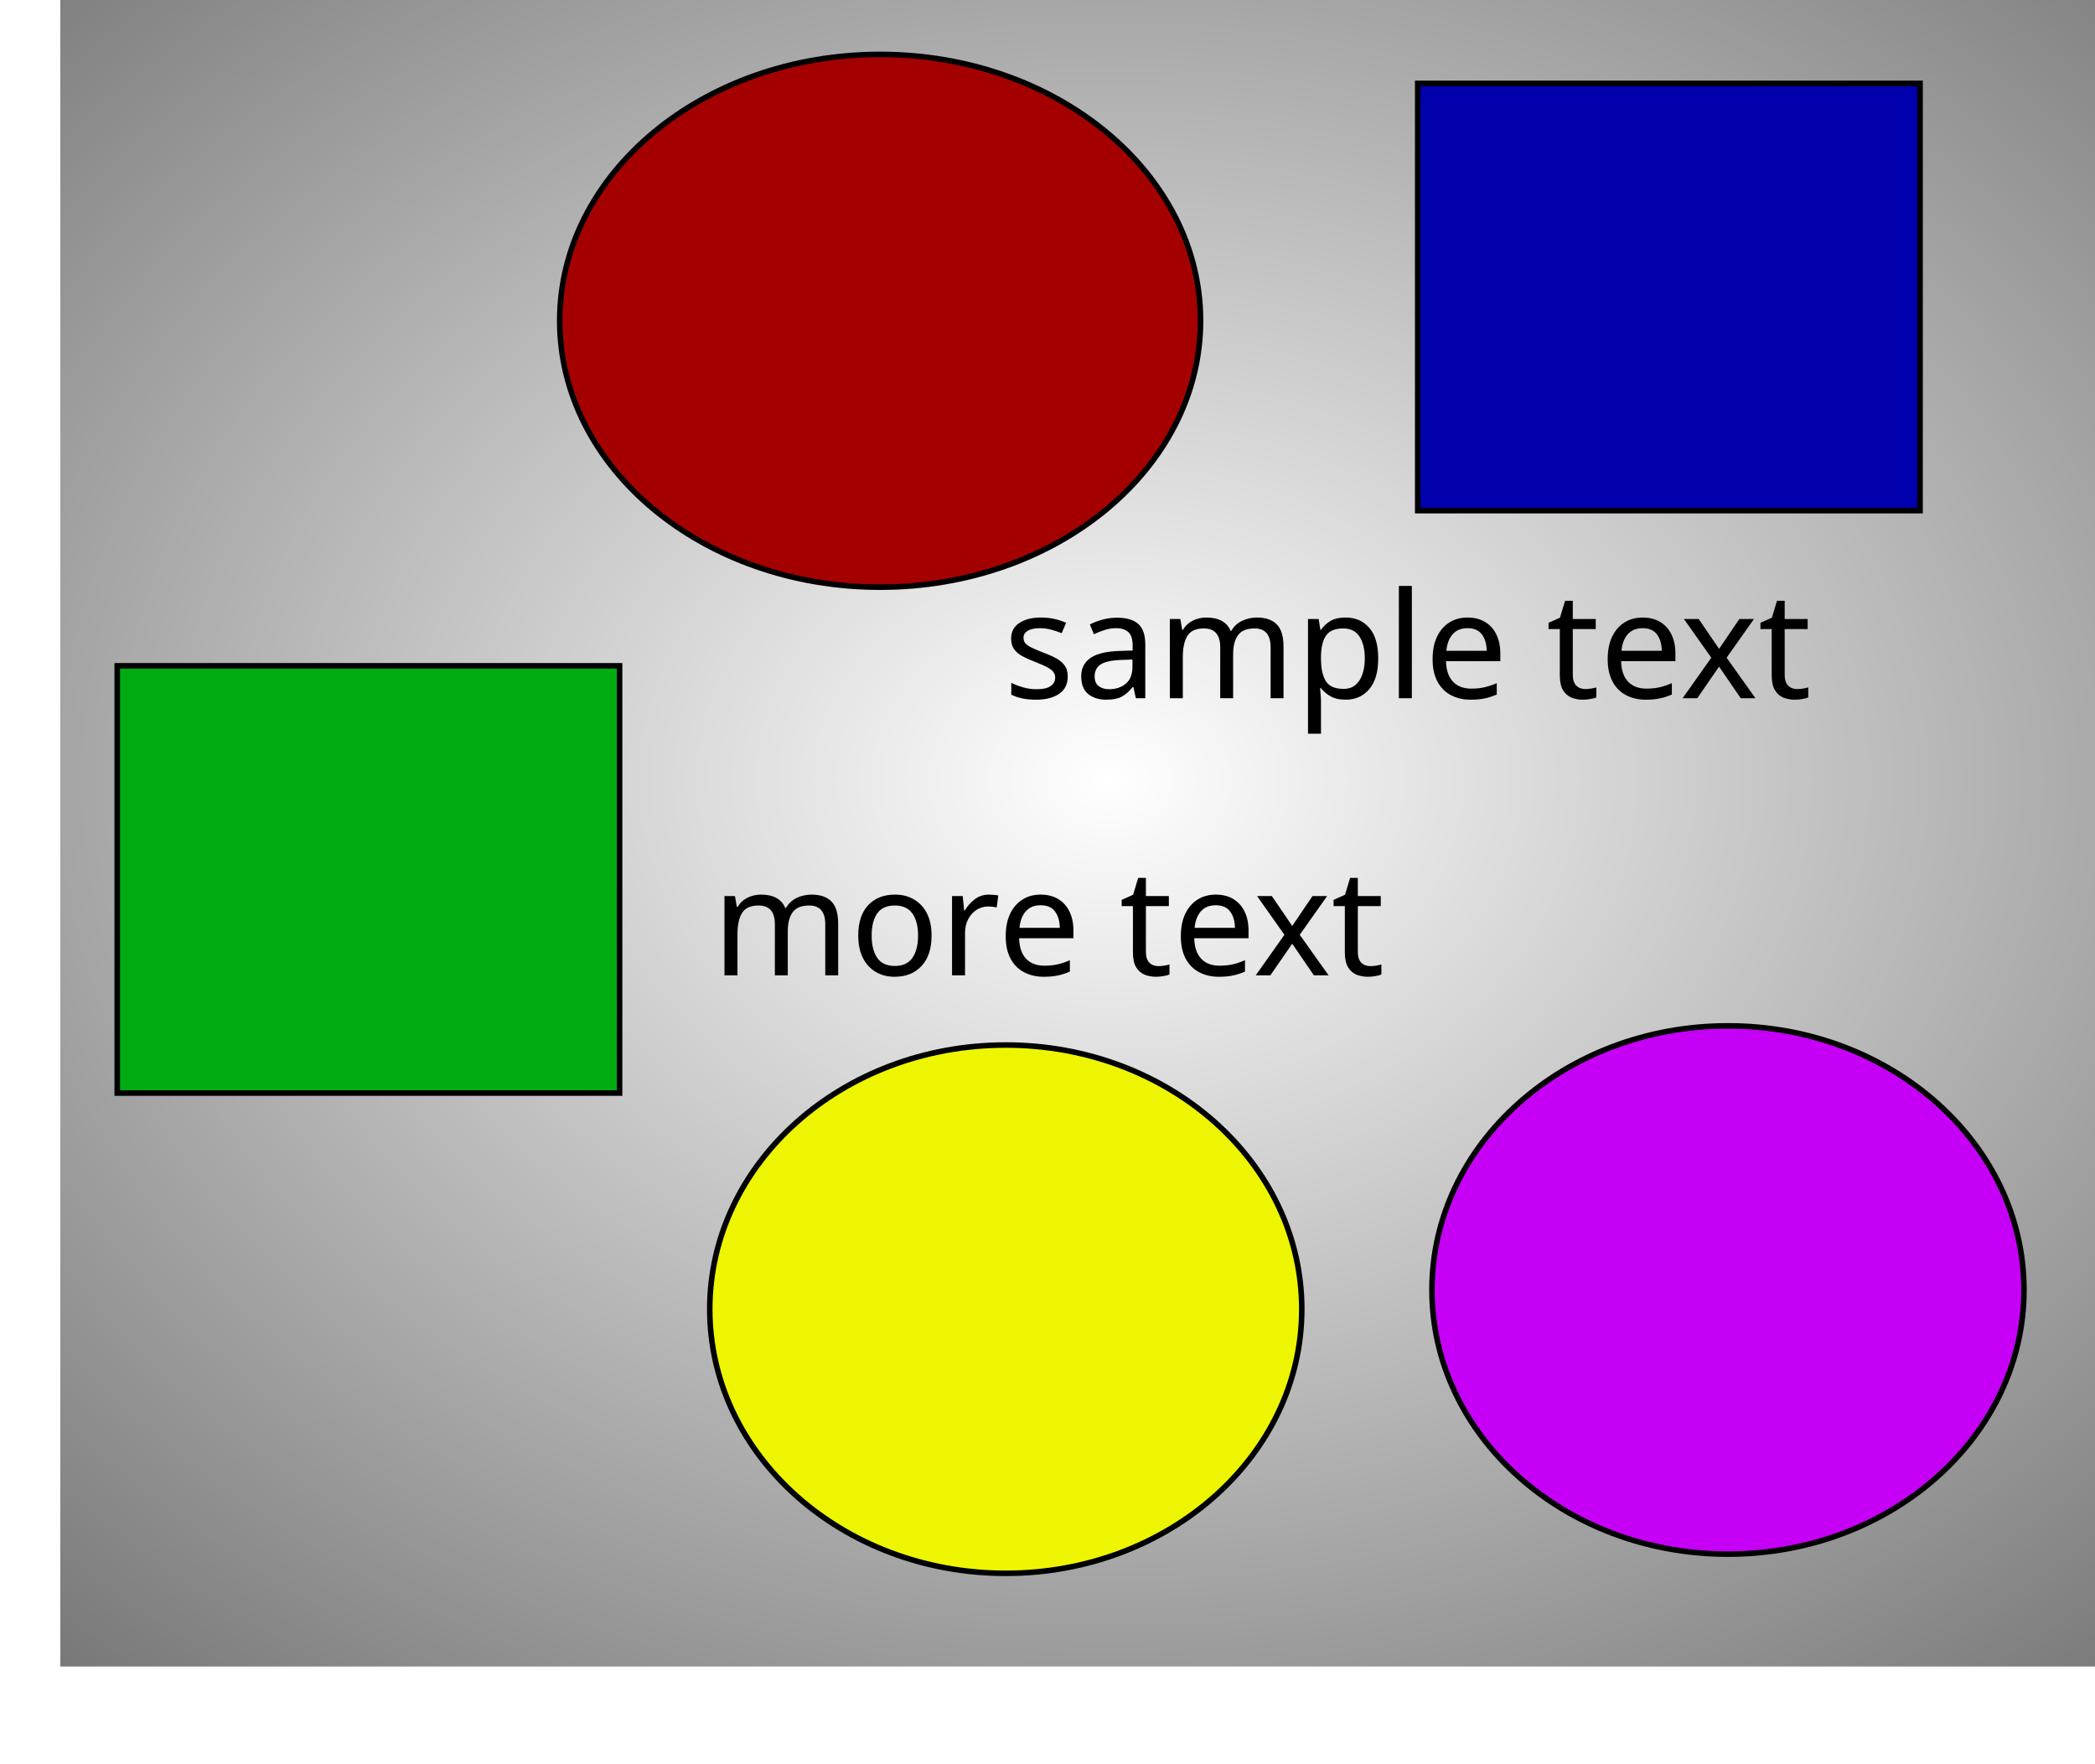
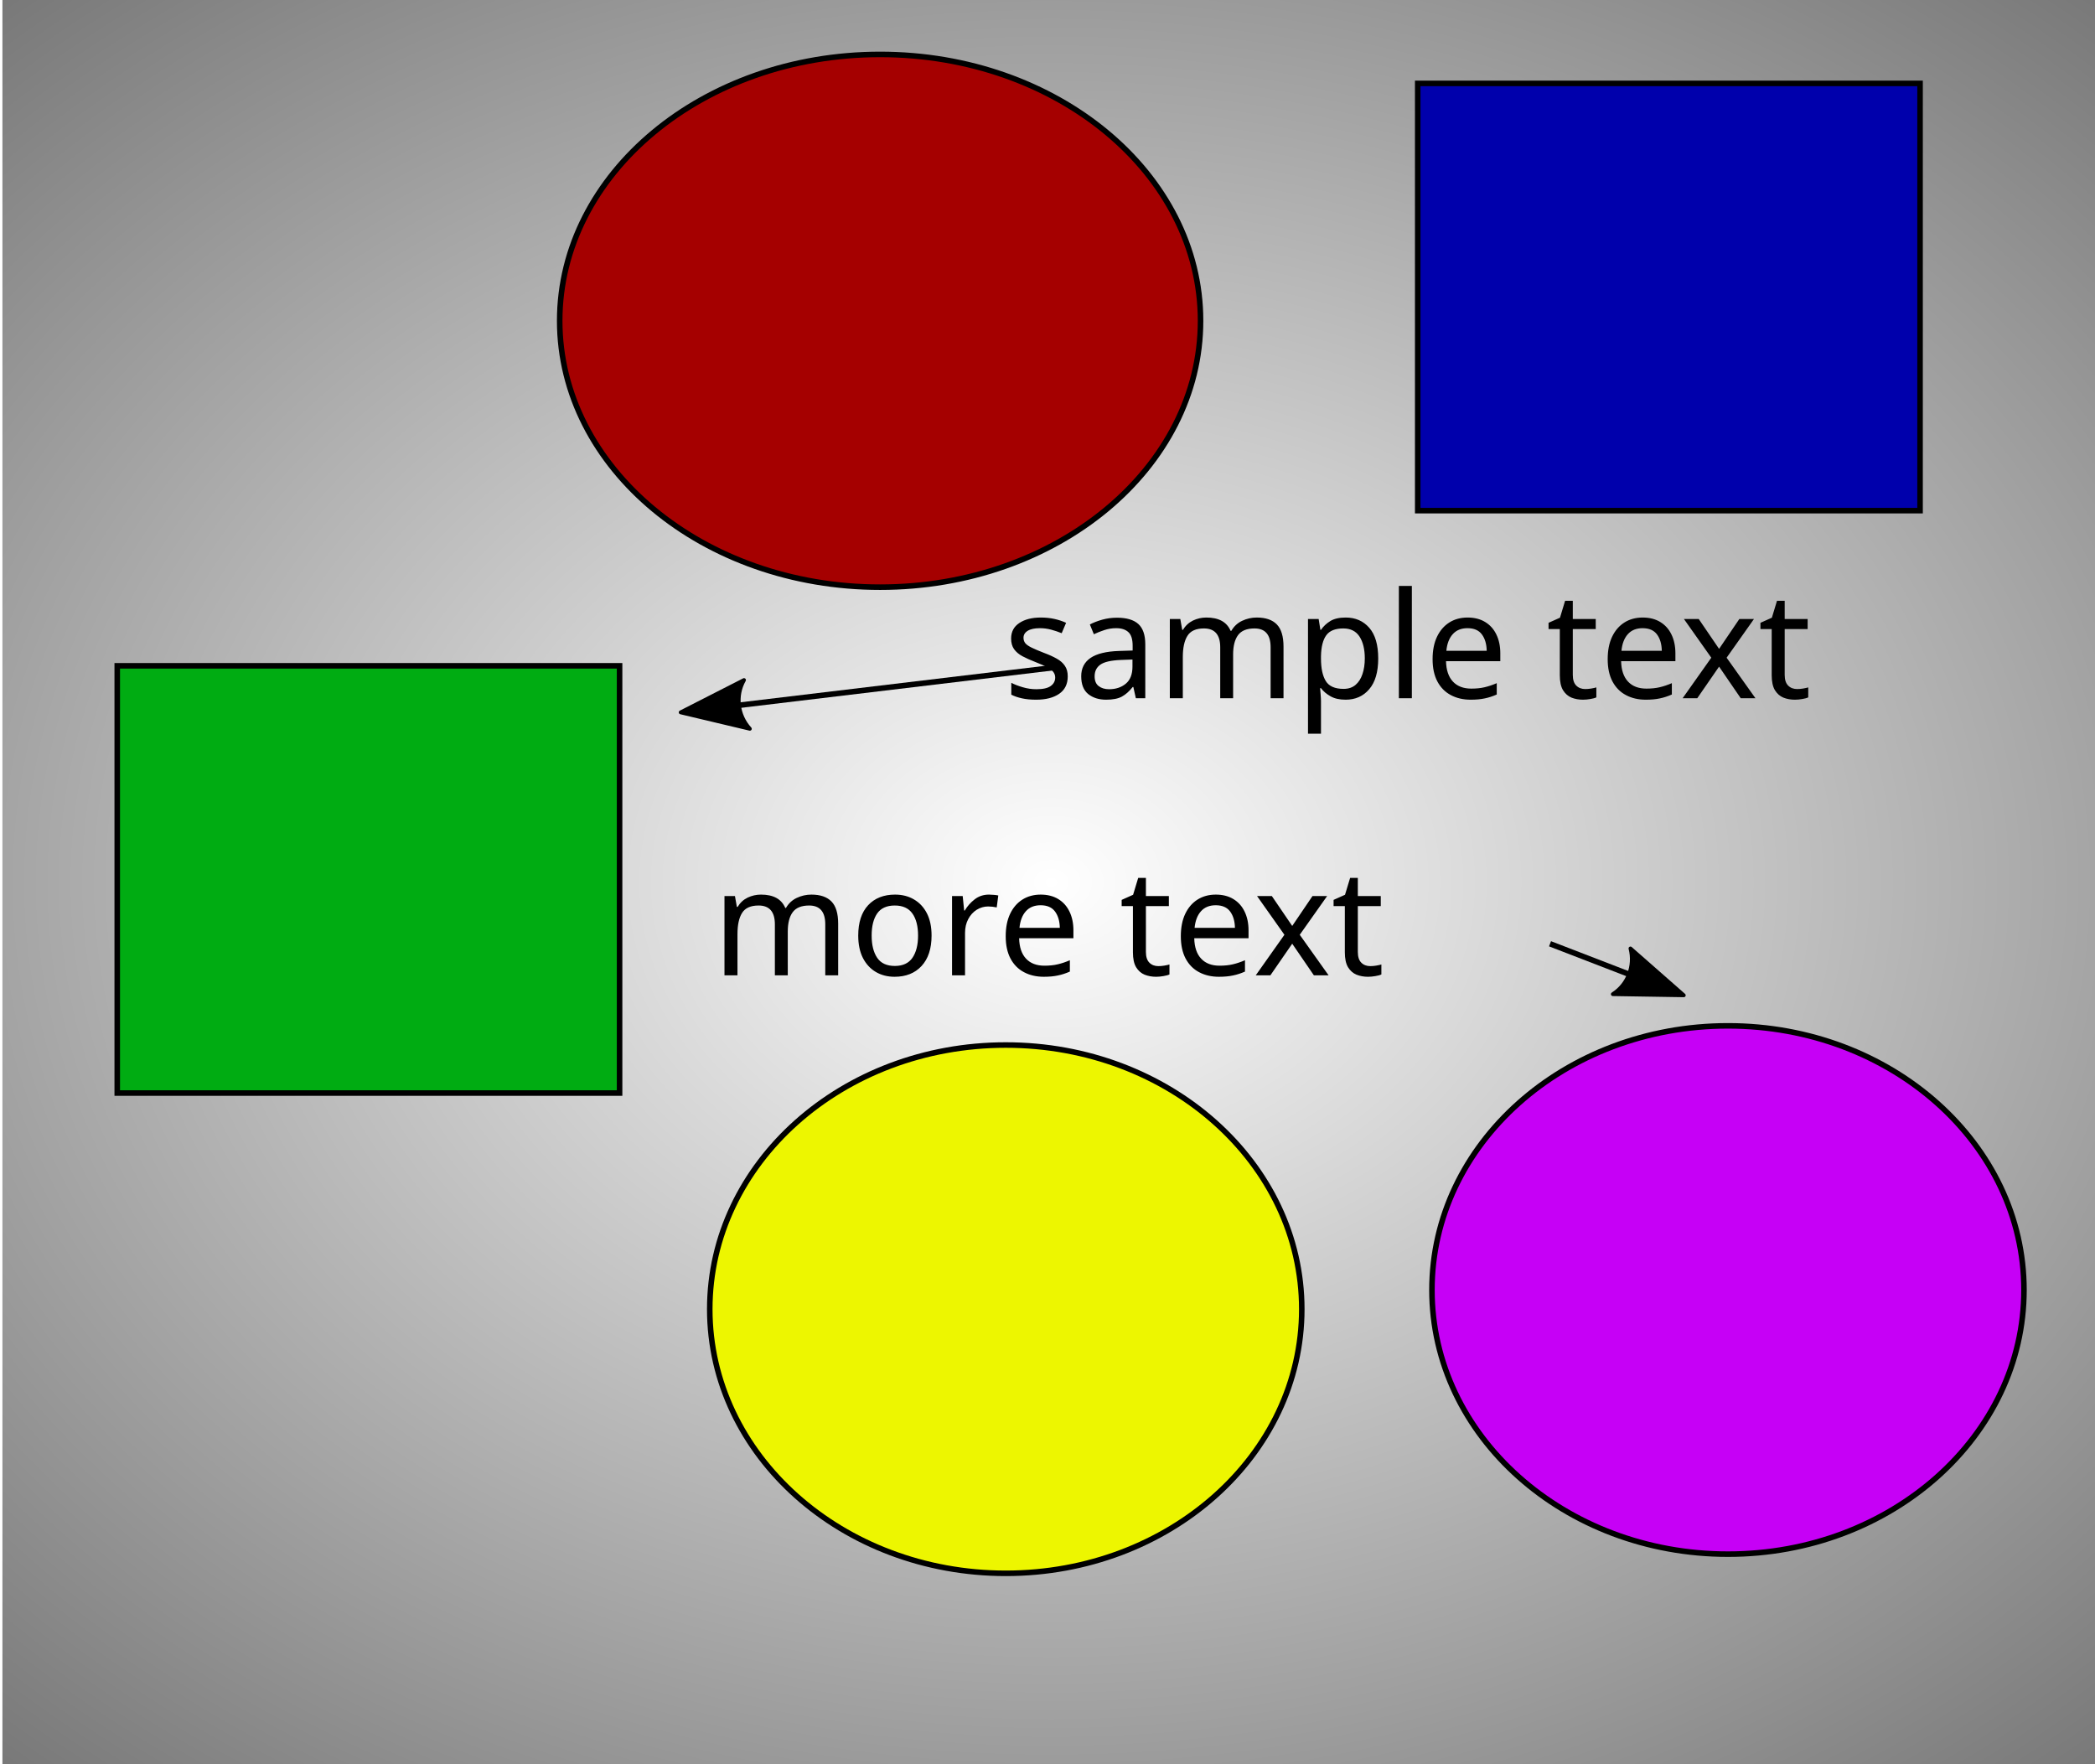
<svg xmlns="http://www.w3.org/2000/svg" xmlns:xlink="http://www.w3.org/1999/xlink" viewBox="0 0 378.06 318.29" version="1.1" id="svg1151">
  <defs id="defs1107">
+     <marker style="overflow:visible" id="marker2318" refX="0.0" refY="0.0" orient="auto">
+       <path transform="scale(1.1) translate(1,0)" d="M 8.719,4.034 L -2.207,0.016 L 8.719,-4.002 C 6.973,-1.63 6.983,1.616 8.719,4.034 z " style="fill-rule:evenodd;stroke-width:0.625;stroke-linejoin:round;stroke:#000000;stroke-opacity:1;fill:#000000;fill-opacity:1" id="path2316" />
+     </marker>
+     <marker style="overflow:visible" id="Arrow2Lstart" refX="0.0" refY="0.0" orient="auto">
+       <path transform="scale(1.1) translate(1,0)" d="M 8.719,4.034 L -2.207,0.016 L 8.719,-4.002 C 6.973,-1.63 6.983,1.616 8.719,4.034 z " style="fill-rule:evenodd;stroke-width:0.625;stroke-linejoin:round;stroke:#000000;stroke-opacity:1;fill:#000000;fill-opacity:1" id="path2000" />
+     </marker>
+     <marker style="overflow:visible" id="marker2260" refX="0.0" refY="0.0" orient="auto">
+       <path transform="scale(0.8) translate(12.5,0)" style="fill-rule:evenodd;stroke:#000000;stroke-width:1pt;stroke-opacity:1;fill:#000000;fill-opacity:1" d="M 0.0,0.0 L 5.0,-5.0 L -12.5,0.0 L 5.0,5.0 L 0.0,0.0 z " id="path2258" />
+     </marker>
+     <marker style="overflow:visible" id="Arrow1Lstart" refX="0.0" refY="0.0" orient="auto">
+       <path transform="scale(0.8) translate(12.5,0)" style="fill-rule:evenodd;stroke:#000000;stroke-width:1pt;stroke-opacity:1;fill:#000000;fill-opacity:1" d="M 0.0,0.0 L 5.0,-5.0 L -12.5,0.0 L 5.0,5.0 L 0.0,0.0 z " id="path1982" />
+     </marker>
    <linearGradient id="linearGradient2110">
      <stop style="stop-color:#000000;stop-opacity:0;" offset="0" id="stop2108" />
      <stop style="stop-color:#000000;stop-opacity:1;" offset="1" id="stop2106" />
    </linearGradient>
    <radialGradient id="radialGradient2003" cx="189.03" cy="160.23" r="266.27" gradientTransform="translate(0 -2.18) scale(1 1.01)" gradientUnits="userSpaceOnUse">
      <stop offset="0.68" stop-color="#a8a8a8" id="stop1991" />
      <stop offset="0.68" stop-color="#898989" id="stop1993" />
      <stop offset="0.866" stop-color="#4e4e4e" id="stop1995" />
      <stop offset="0.941" stop-color="#242424" id="stop1997" />
      <stop offset="0.97" stop-color="#0a0a0a" id="stop1999" />
      <stop offset="0.97" id="stop2001" />
    </radialGradient>
    <style id="style1092">
      .cls-1, .cls-10, .cls-11, .cls-12, .cls-13, .cls-9 {
        stroke: #231f20;
        stroke-miterlimit: 10;
      }

      .cls-1 {
        fill: url(#radial-gradient);
      }

      .cls-2 {
        font-size: 18px;
        fill: #231f20;
        font-family: MyriadPro-Regular, Myriad Pro;
      }

      .cls-3 {
        letter-spacing: 0.01em;
      }

      .cls-4 {
        letter-spacing: -0.01em;
      }

      .cls-5 {
        letter-spacing: 0em;
      }

      .cls-6 {
        letter-spacing: 0.01em;
      }

      .cls-7 {
        letter-spacing: -0.01em;
      }

      .cls-8 {
        letter-spacing: 0em;
      }

      .cls-9 {
        fill: #f7ec27;
      }

      .cls-10 {
        fill: #ed1f24;
      }

      .cls-11 {
        fill: #3c57a7;
      }

      .cls-12 {
        fill: #5dba47;
      }

      .cls-13 {
        fill: #a44d9d;
      }
    </style>
    <radialGradient id="radial-gradient" cx="189.03" cy="160.23" r="266.27" gradientTransform="translate(0 -2.18) scale(1 1.01)" gradientUnits="userSpaceOnUse">
      <stop offset="0.45" stop-color="#a8a8a8" id="stop1094" />
      <stop offset="0.53" stop-color="#898989" id="stop1096" />
      <stop offset="0.68" stop-color="#4e4e4e" id="stop1098" />
      <stop offset="0.81" stop-color="#242424" id="stop1100" />
      <stop offset="0.91" stop-color="#0a0a0a" id="stop1102" />
      <stop offset="0.97" id="stop1104" />
    </radialGradient>
-     <radialGradient xlink:href="#linearGradient2110" id="radialGradient2112" cx="189.784" cy="166.035" fx="189.784" fy="166.035" r="200.58" gradientTransform="matrix(2.662789,-6.4430094e-4,5.1801666e-4,2.031583,-305.2712,-196.4508)" gradientUnits="userSpaceOnUse" />
+     <radialGradient xlink:href="#linearGradient2110" id="radialGradient2112" cx="189.784" cy="166.035" fx="189.784" fy="166.035" r="200.58" gradientTransform="matrix(2.662789,-6.4430094e-4,5.1801666e-4,2.031583,-315.7129,-177.9769)" gradientUnits="userSpaceOnUse" />
  </defs>
  <g id="background_elements" style="display:inline">
-     <rect style="opacity:1;mix-blend-mode:normal;fill:url(#radialGradient2112);fill-opacity:1;stroke:none;stroke-width:3.554;stroke-miterlimit:4;stroke-dasharray:none" id="rect2033" width="378.581" height="319.993" x="10.88" y="-19.256" />
+     <rect style="opacity:1;mix-blend-mode:normal;fill:url(#radialGradient2112);fill-opacity:1;stroke:none;stroke-width:3.554;stroke-miterlimit:4;stroke-dasharray:none" id="rect2033" width="378.581" height="319.993" x="0.438" y="-0.782" />
  </g>
  <g id="chartexample5" style="display:inline">
    <ellipse style="opacity:1;fill:#edf600;fill-opacity:1;stroke:#000000;stroke-width:1;stroke-miterlimit:4;stroke-dasharray:none;stroke-opacity:1" id="path2200" cx="181.5" cy="236.25" rx="53.418" ry="47.668" />
  </g>
  <g id="chartexample4" style="display:inline">
    <ellipse style="fill:#a50000;fill-opacity:1;stroke:#000000;stroke-width:1;stroke-miterlimit:4;stroke-dasharray:none;stroke-opacity:1" id="path2159" cx="158.825" cy="57.89" rx="57.824" ry="48.069" />
  </g>
  <g id="chartexample3" style="display:inline">
    <rect style="display:inline;opacity:1;fill:#0000ac;fill-opacity:1;stroke:#000000;stroke-width:1;stroke-miterlimit:4;stroke-dasharray:none;stroke-opacity:1" id="rect2187" width="90.65" height="77.1" x="255.84" y="15.05" />
  </g>
  <g id="chartexample2">
    <rect style="display:inline;opacity:1;fill:#00ac12;fill-opacity:1;stroke:#000000;stroke-width:1;stroke-miterlimit:4;stroke-dasharray:none;stroke-opacity:1" id="rect2013" width="90.65" height="77.1" x="21.158" y="120.15" />
  </g>
  <g id="chartexample1" style="display:inline">
    <ellipse style="opacity:1;fill:#c600f6;fill-opacity:1;stroke:#000000;stroke-width:1;stroke-miterlimit:4;stroke-dasharray:none;stroke-opacity:1" id="ellipse2009" cx="311.824" cy="232.788" rx="53.418" ry="47.668" />
  </g>
-   <g id="text">
+   <g id="text" style="display:inline">
    <text xml:space="preserve" style="font-size:40px;line-height:1.25;font-family:sans-serif;text-align:center;text-anchor:middle;display:inline" x="280" y="126" id="text69">
      <tspan id="tspan67" x="280" y="126" style="font-style:normal;font-variant:normal;font-weight:normal;font-stretch:normal;font-size:26.667px;font-family:sans-serif;-inkscape-font-specification:'sans-serif, Normal';font-variant-ligatures:normal;font-variant-caps:normal;font-variant-numeric:normal;font-variant-east-asian:normal">sample text</tspan>
    </text>
    <text xml:space="preserve" style="font-size:26.667px;line-height:1.25;font-family:sans-serif;-inkscape-font-specification:'sans-serif, Normal';text-align:center;text-anchor:middle" x="206.5" y="176" id="text76">
      <tspan id="tspan74" x="206.5" y="176">more text</tspan>
    </text>
+     <path style="display:inline;fill:none;stroke:#000000;stroke-width:1px;stroke-linecap:butt;stroke-linejoin:miter;stroke-opacity:1;marker-start:url(#marker2318)" d="m 302.607,179.146 -22.892,-8.835" id="path2314" />
+     <path style="display:inline;fill:none;stroke:#000000;stroke-width:1.002;stroke-linecap:butt;stroke-linejoin:miter;stroke-miterlimit:4;stroke-dasharray:none;stroke-opacity:1;marker-start:url(#Arrow2Lstart)" d="m 124.151,128.374 67.068,-8.032" id="path1980" />
  </g>
</svg>
